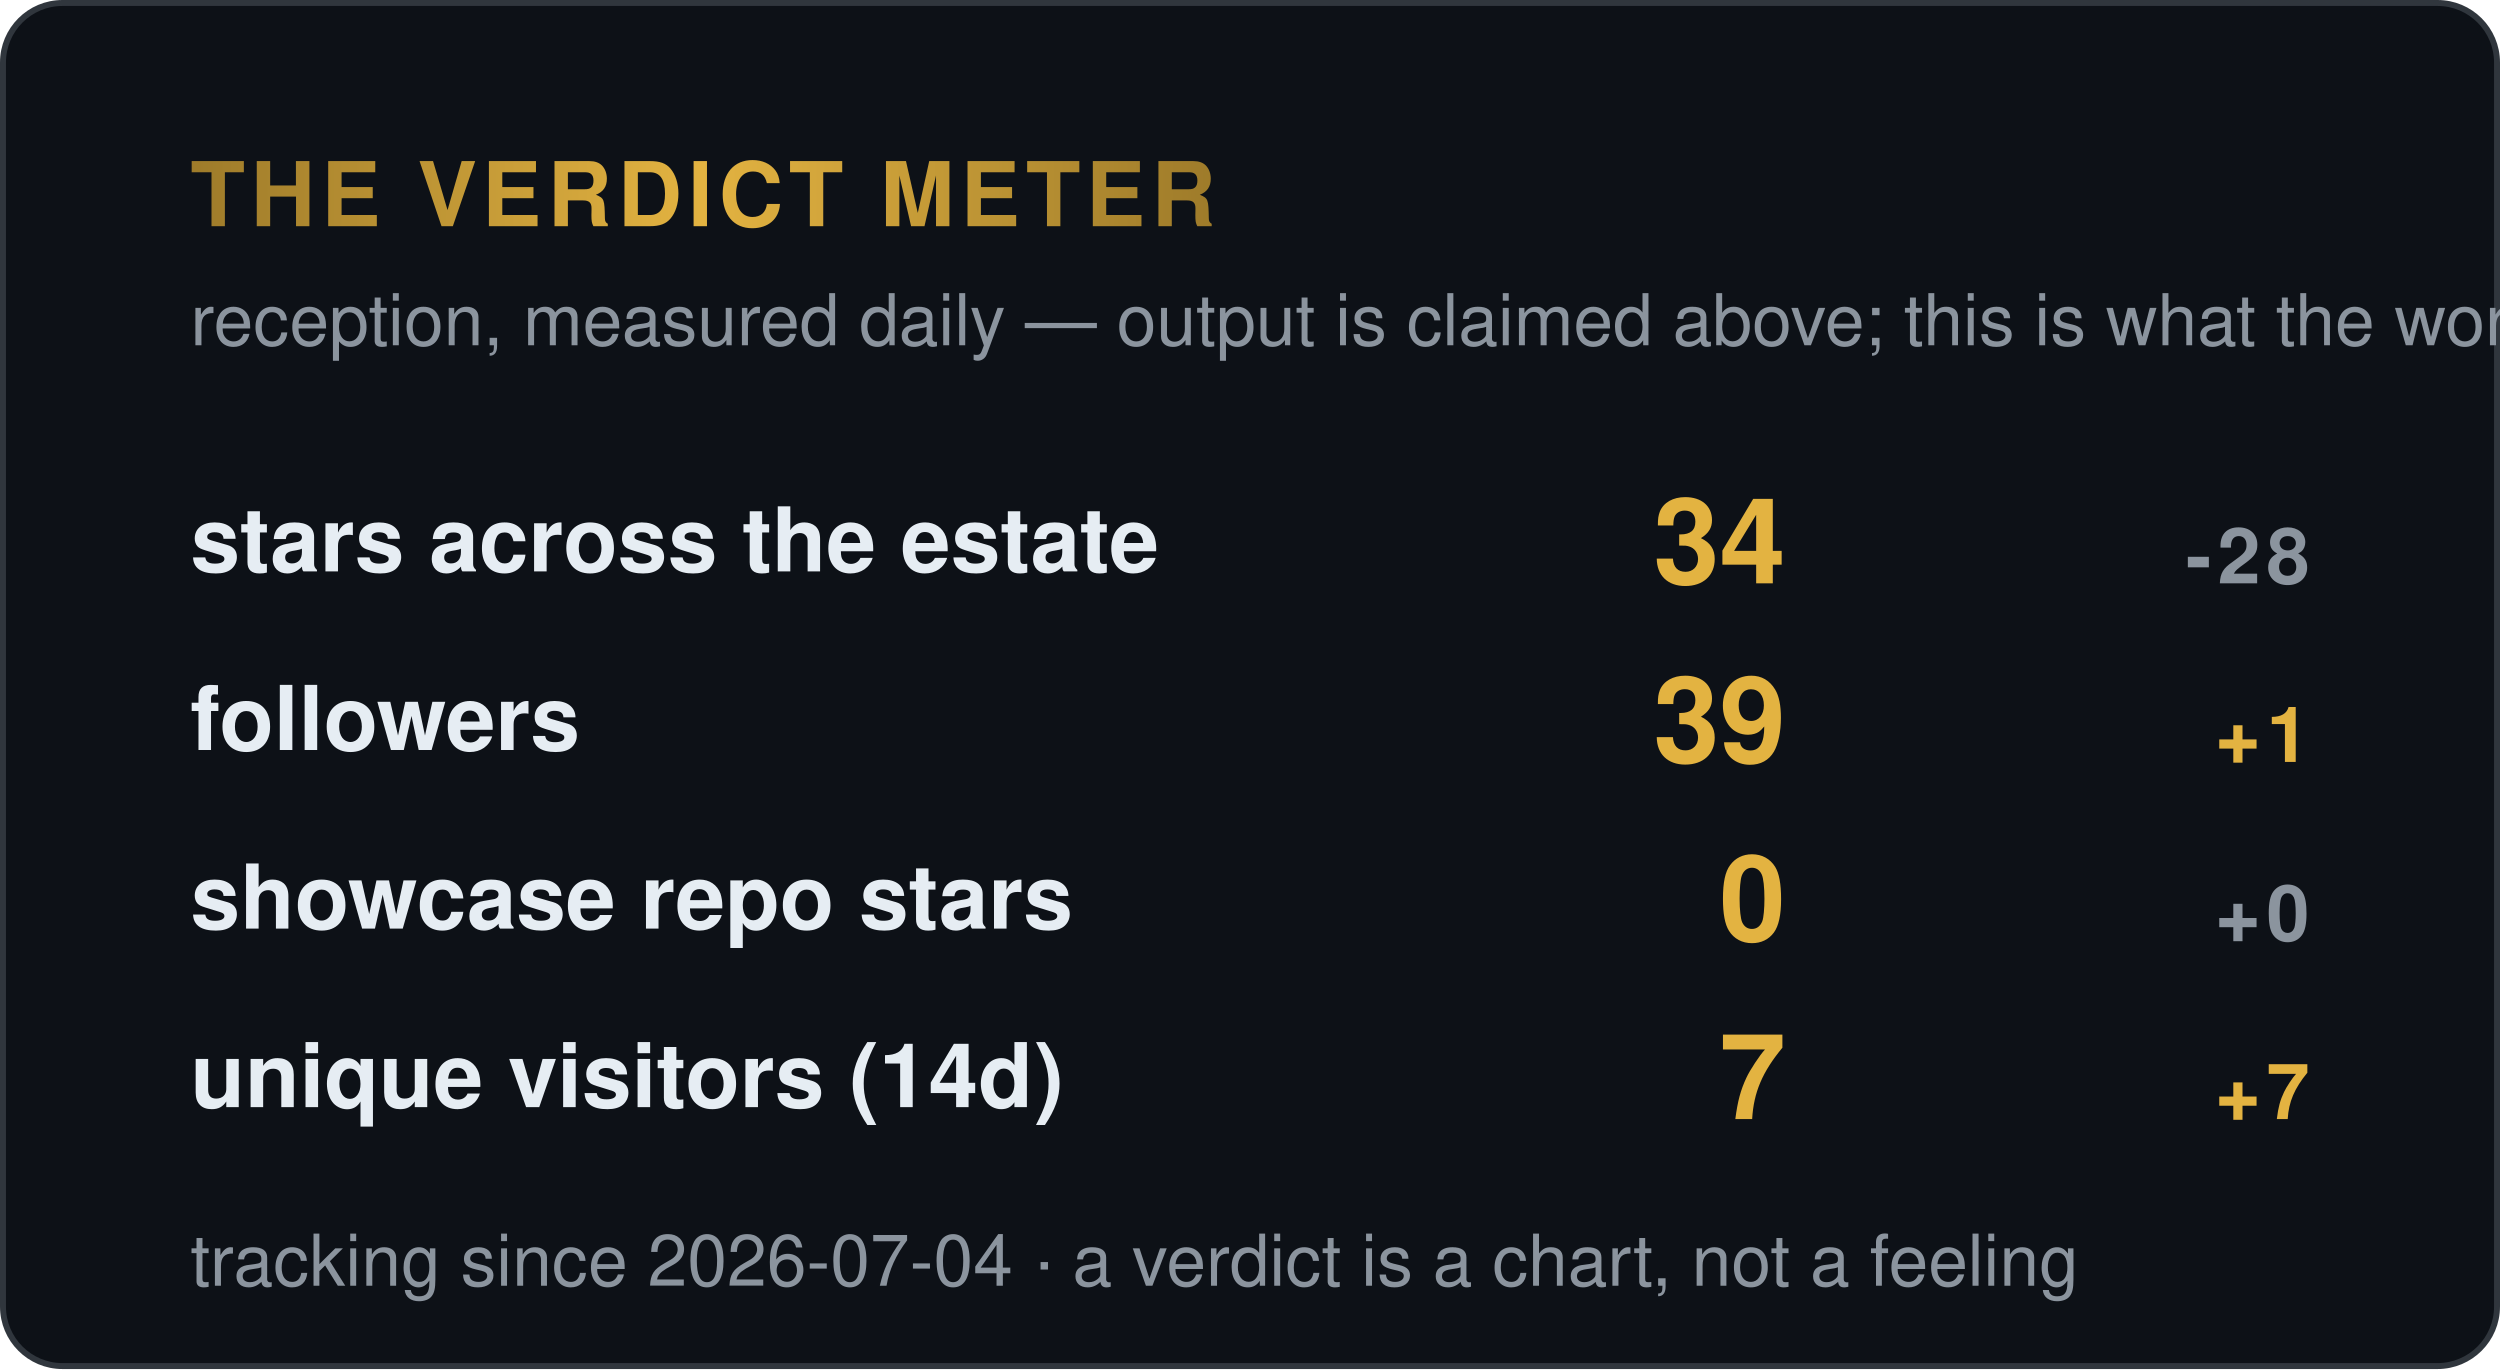
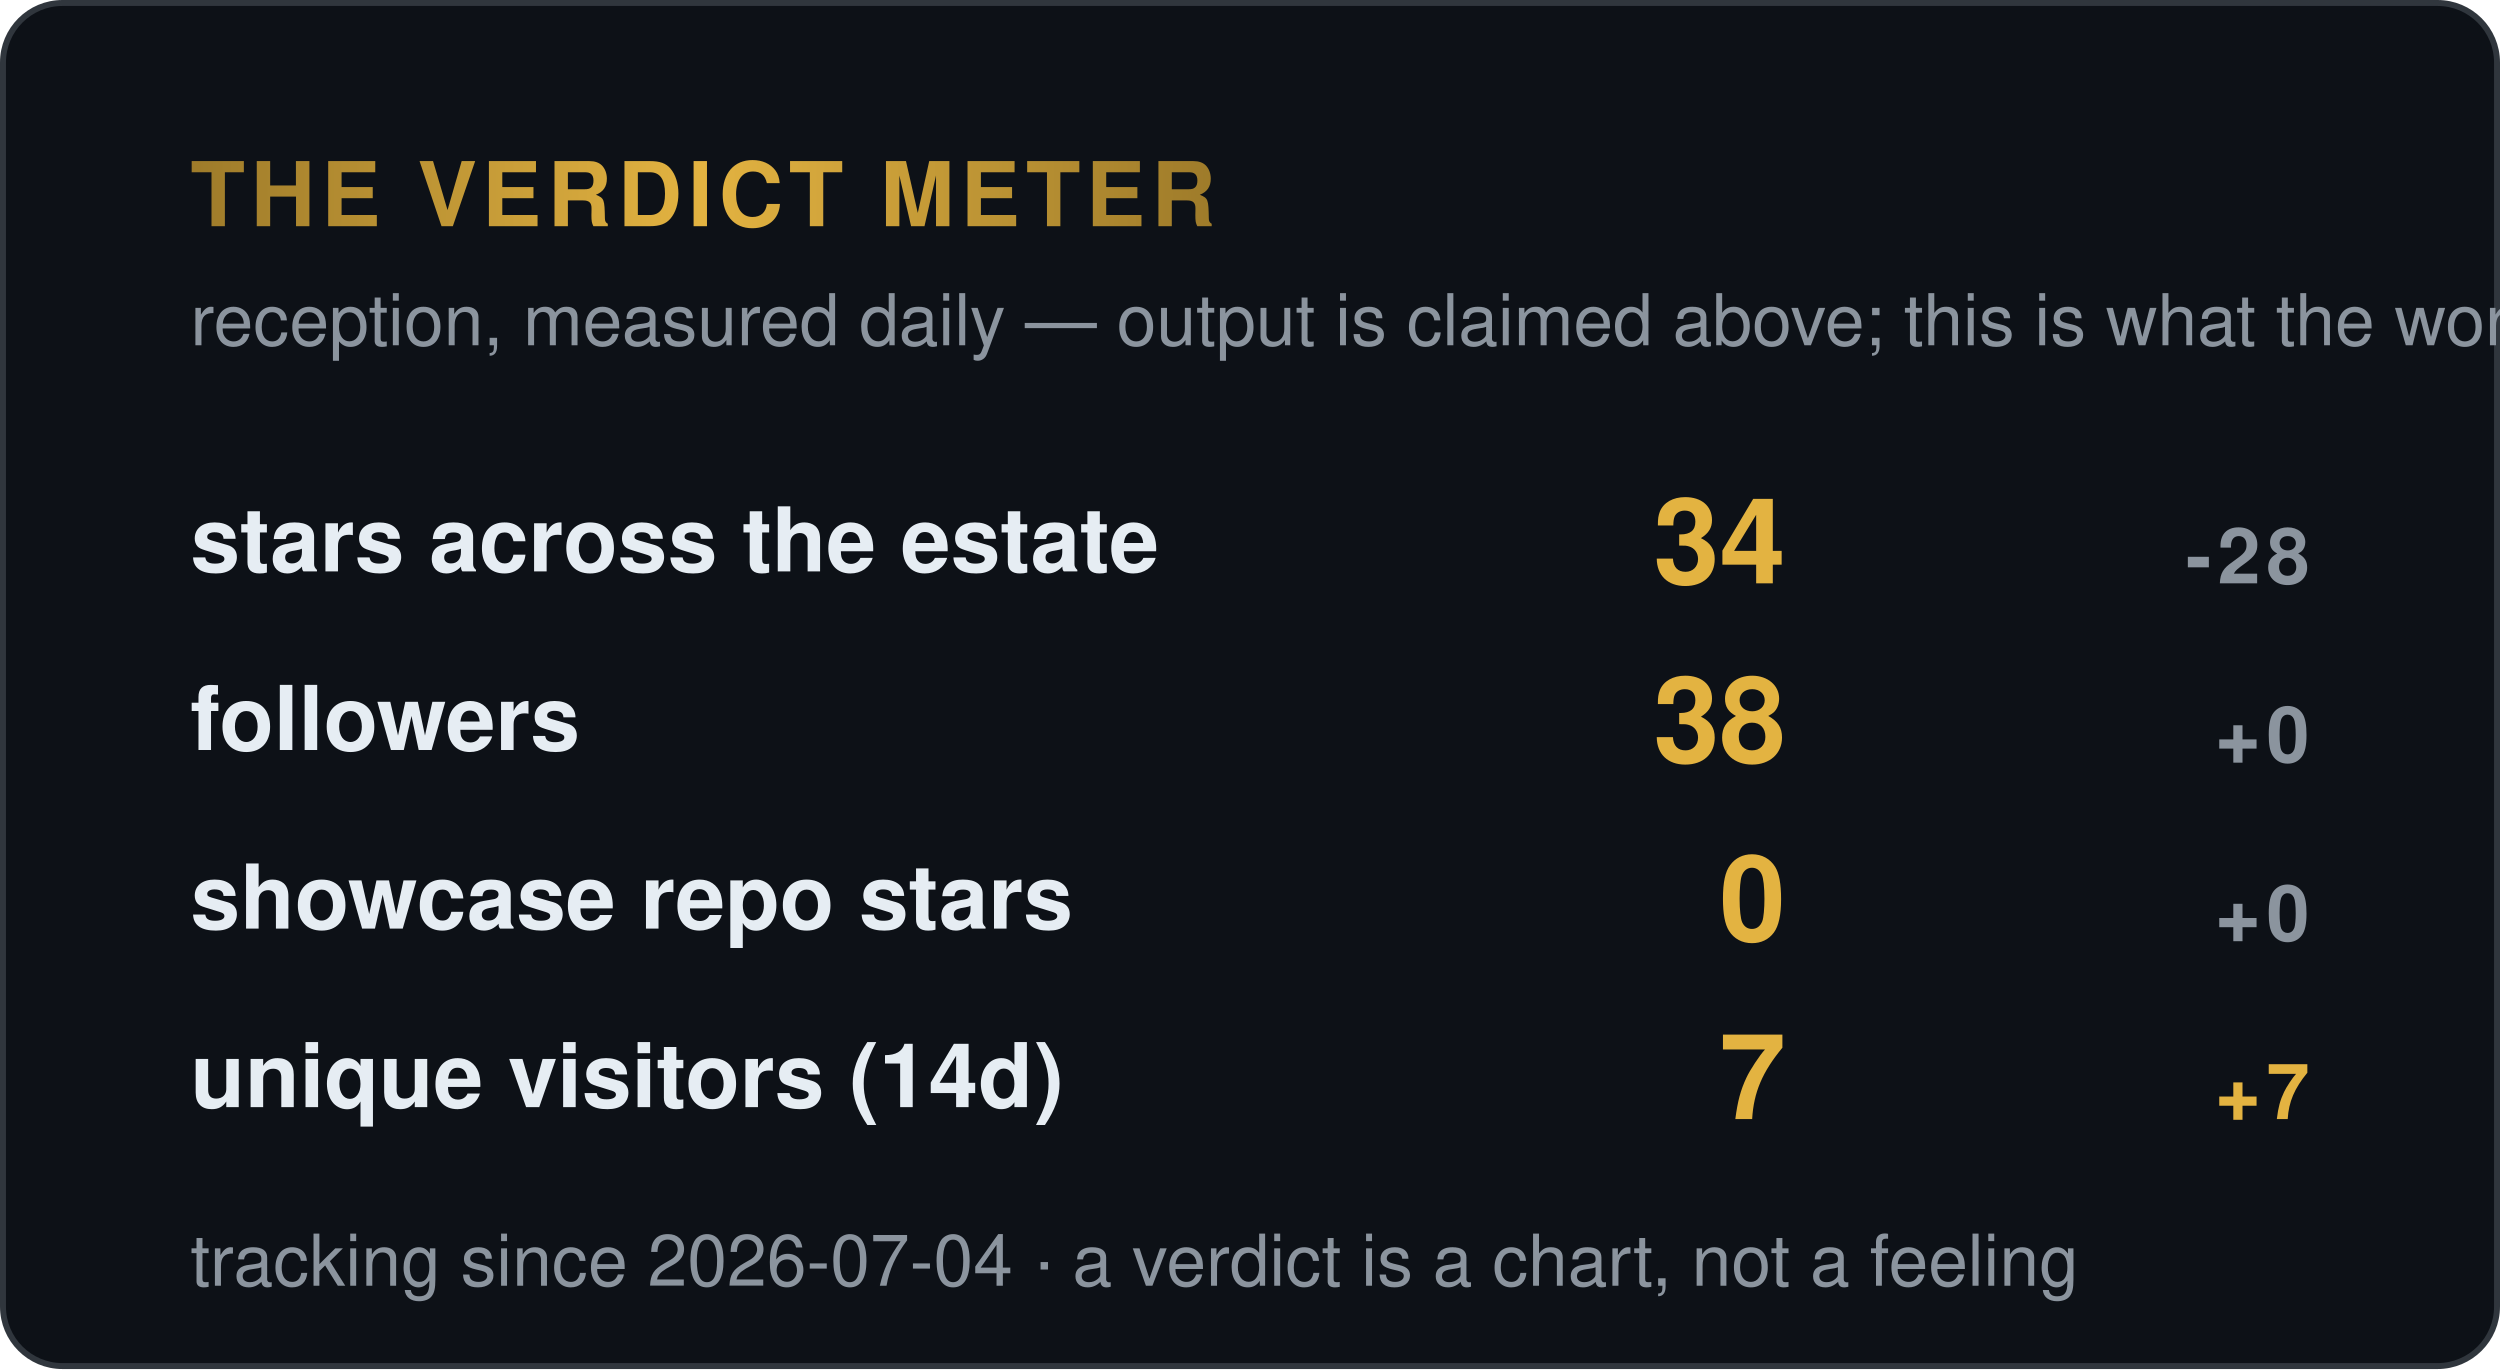
<svg xmlns="http://www.w3.org/2000/svg" width="420" height="230" viewBox="0 0 420 230" role="img" aria-label="Verdict meter — reception signals">
  <style>
    .t { font: 600 15px 'Segoe UI', Helvetica, Arial, sans-serif; fill: #e6edf3; }
    .big { font: 700 34px 'Segoe UI', Helvetica, Arial, sans-serif; fill: #e3b341; }
    .status, .tier { font: 700 13px 'Segoe UI', Helvetica, Arial, sans-serif; letter-spacing: 1px; }
    .ev { font: 400 12px 'Segoe UI', Helvetica, Arial, sans-serif; fill: #8b949e; }
    .fade { opacity: 1; }
  </style>
  <defs>
    <linearGradient id="shV" x1="0%" y1="0%" x2="100%" y2="0%">
      <stop offset="0%" stop-color="#9e7b2a" />
      <stop offset="50%" stop-color="#e3b341">
        <animate attributeName="offset" values="0.2;0.8;0.2" dur="6s" repeatCount="indefinite" />
      </stop>
      <stop offset="100%" stop-color="#9e7b2a" />
    </linearGradient>
  </defs>
  <rect width="419" height="229" x="0.5" y="0.5" rx="10" fill="#0d1117" stroke="#30363d" />
  <text class="tier fade" fill="url(#shV)" x="32" y="38" style="font-size:15px">THE VERDICT METER</text>
  <text class="ev fade d1" x="32" y="58">reception, measured daily — output is claimed above; this is what the world did</text>
  <g class="fade d1" transform="translate(0,96)">
    <text class="t" x="32" y="0">stars across the estate</text>
    <text class="big" x="300" y="2" style="font-size:20px" text-anchor="end">34</text>
    <text class="tier" x="388" y="2" text-anchor="end" fill="#8b949e">-28</text>
  </g>
  <g class="fade d2" transform="translate(0,126)">
    <text class="t" x="32" y="0">followers</text>
-     <text class="big" x="300" y="2" style="font-size:20px" text-anchor="end">39</text>
-     <text class="tier" x="388" y="2" text-anchor="end" fill="#e3b341">+1</text>
+     <text class="big" x="300" y="2" style="font-size:20px" text-anchor="end">38</text>
+     <text class="tier" x="388" y="2" text-anchor="end" fill="#8b949e">+0</text>
  </g>
  <g class="fade d3" transform="translate(0,156)">
    <text class="t" x="32" y="0">showcase repo stars</text>
    <text class="big" x="300" y="2" style="font-size:20px" text-anchor="end">0</text>
    <text class="tier" x="388" y="2" text-anchor="end" fill="#8b949e">+0</text>
  </g>
  <g class="fade d4" transform="translate(0,186)">
    <text class="t" x="32" y="0">unique visitors (14d)</text>
    <text class="big" x="300" y="2" style="font-size:20px" text-anchor="end">7</text>
    <text class="tier" x="388" y="2" text-anchor="end" fill="#e3b341">+7</text>
  </g>
  <text class="ev fade d4" x="32" y="216" fill="#8b949e">tracking since 2026-07-04 · a verdict is a chart, not a feeling</text>
</svg>
